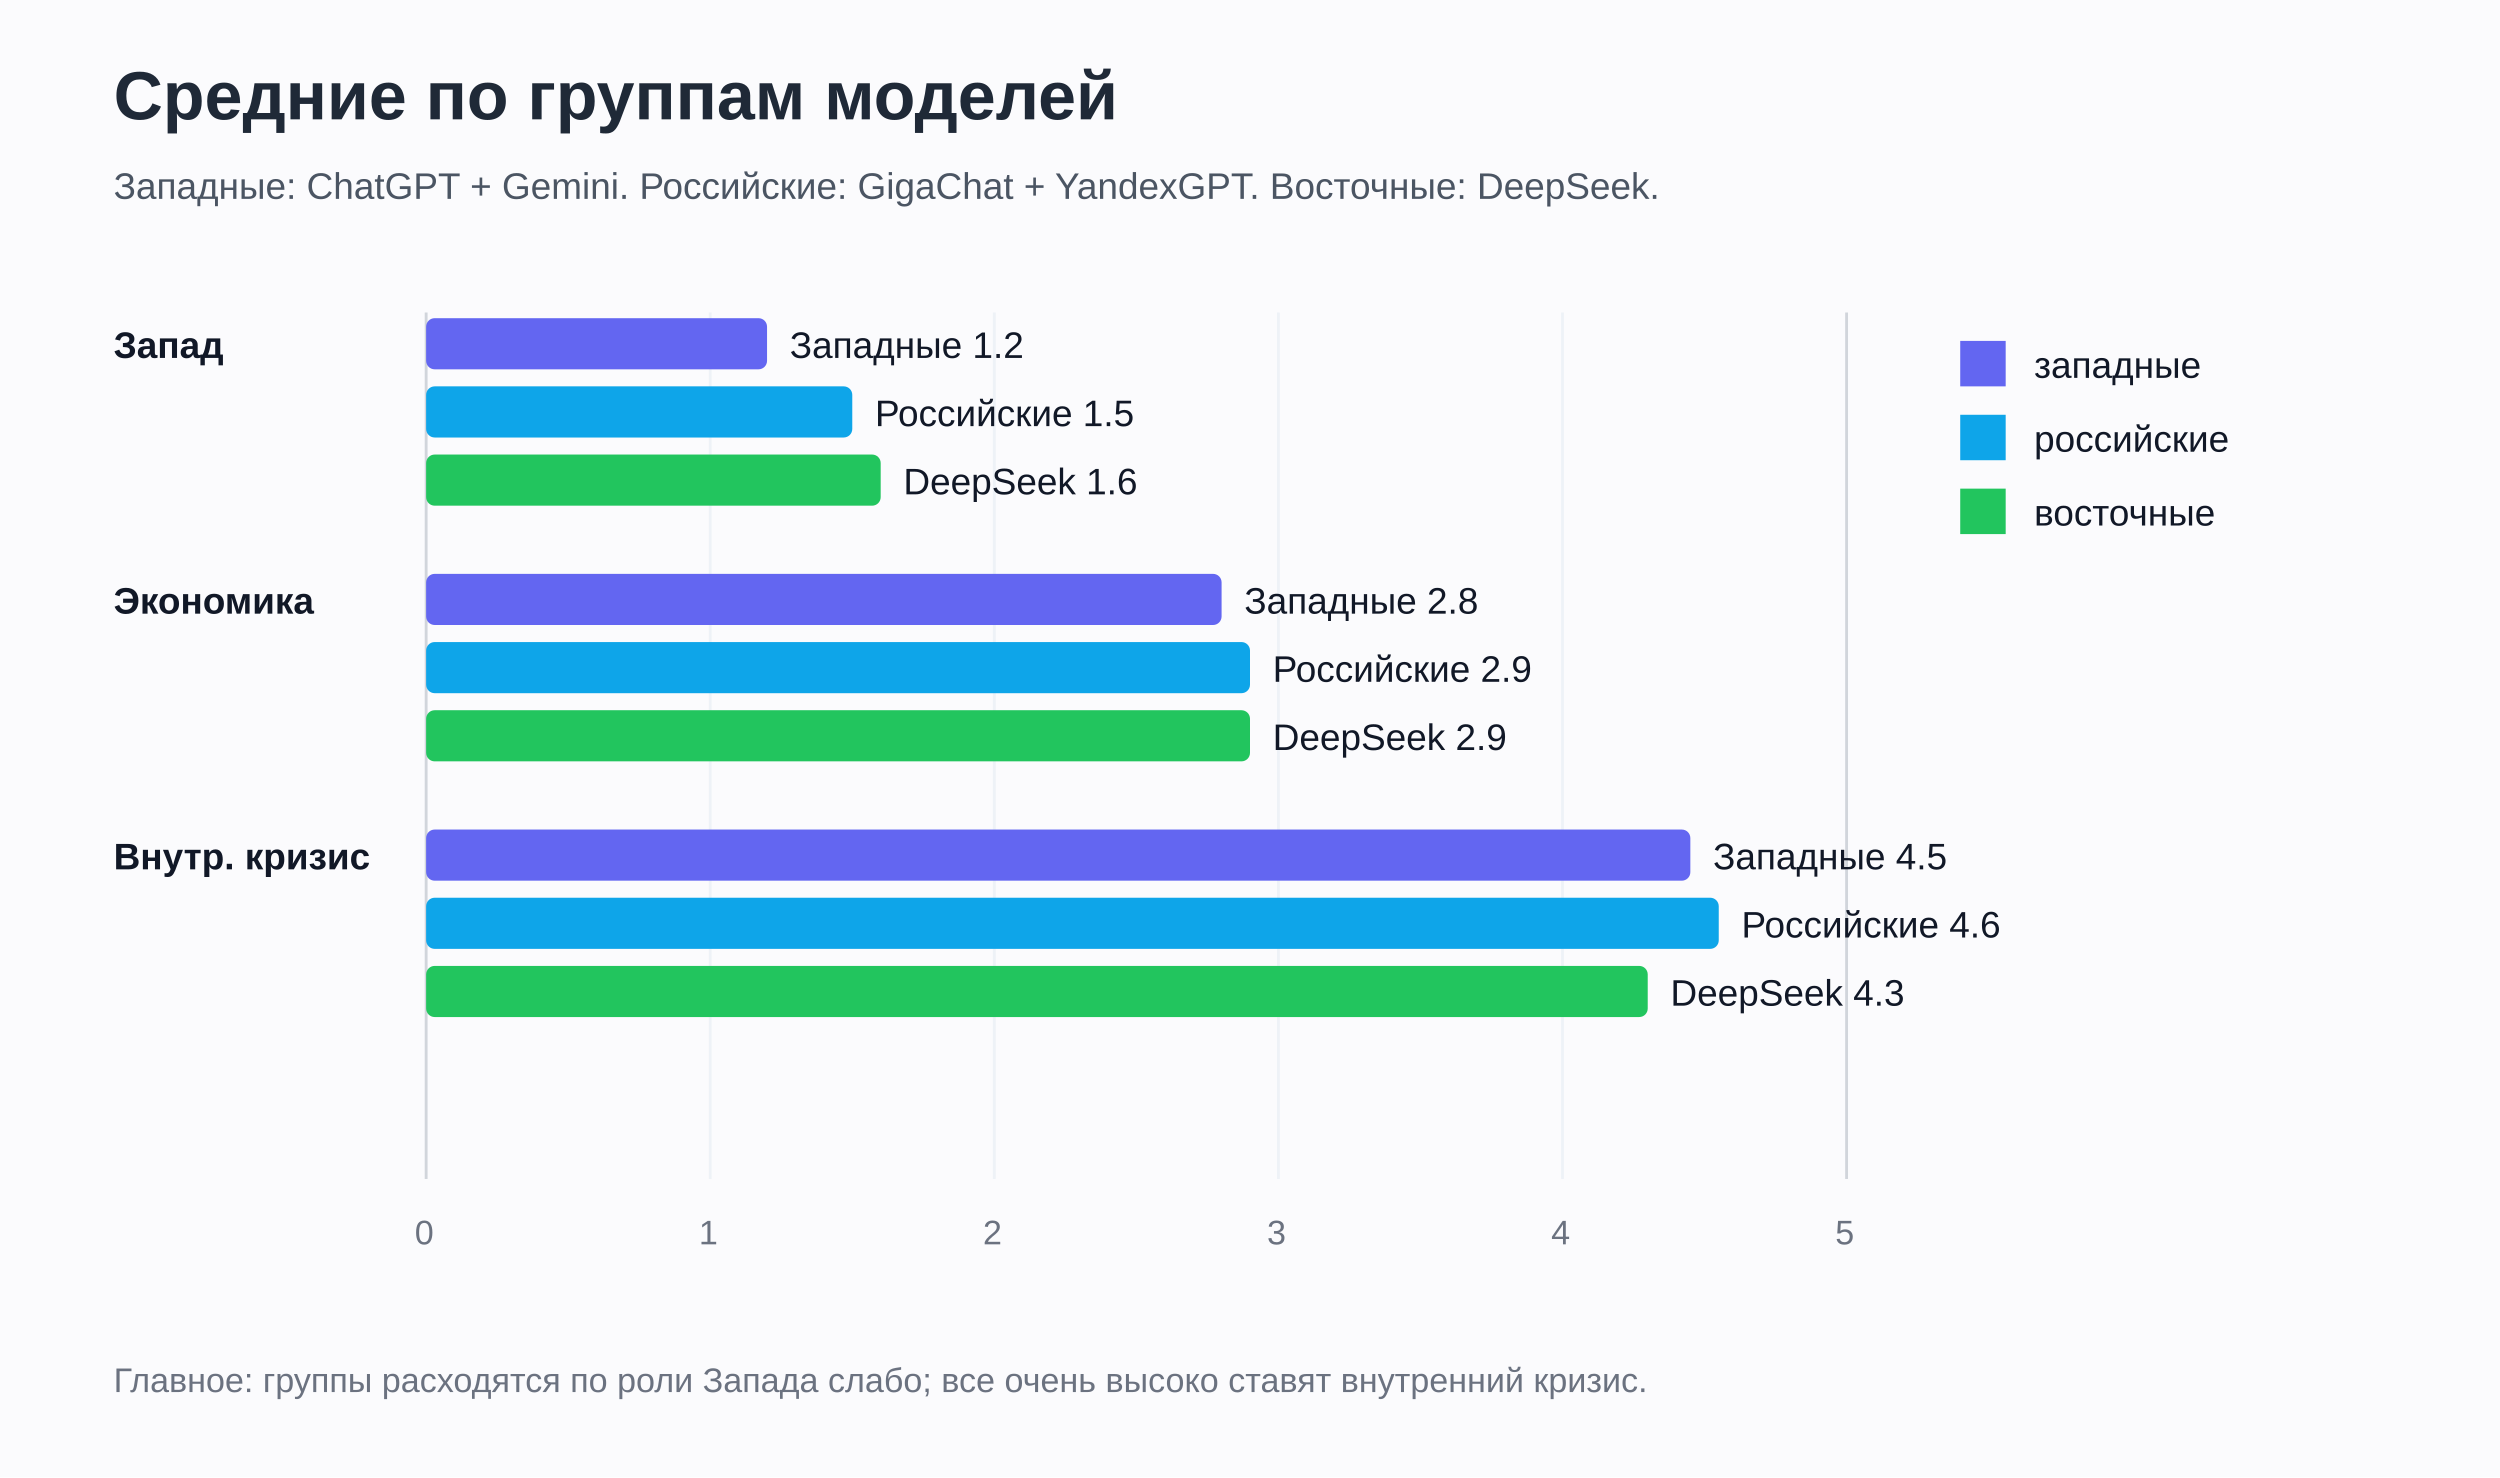
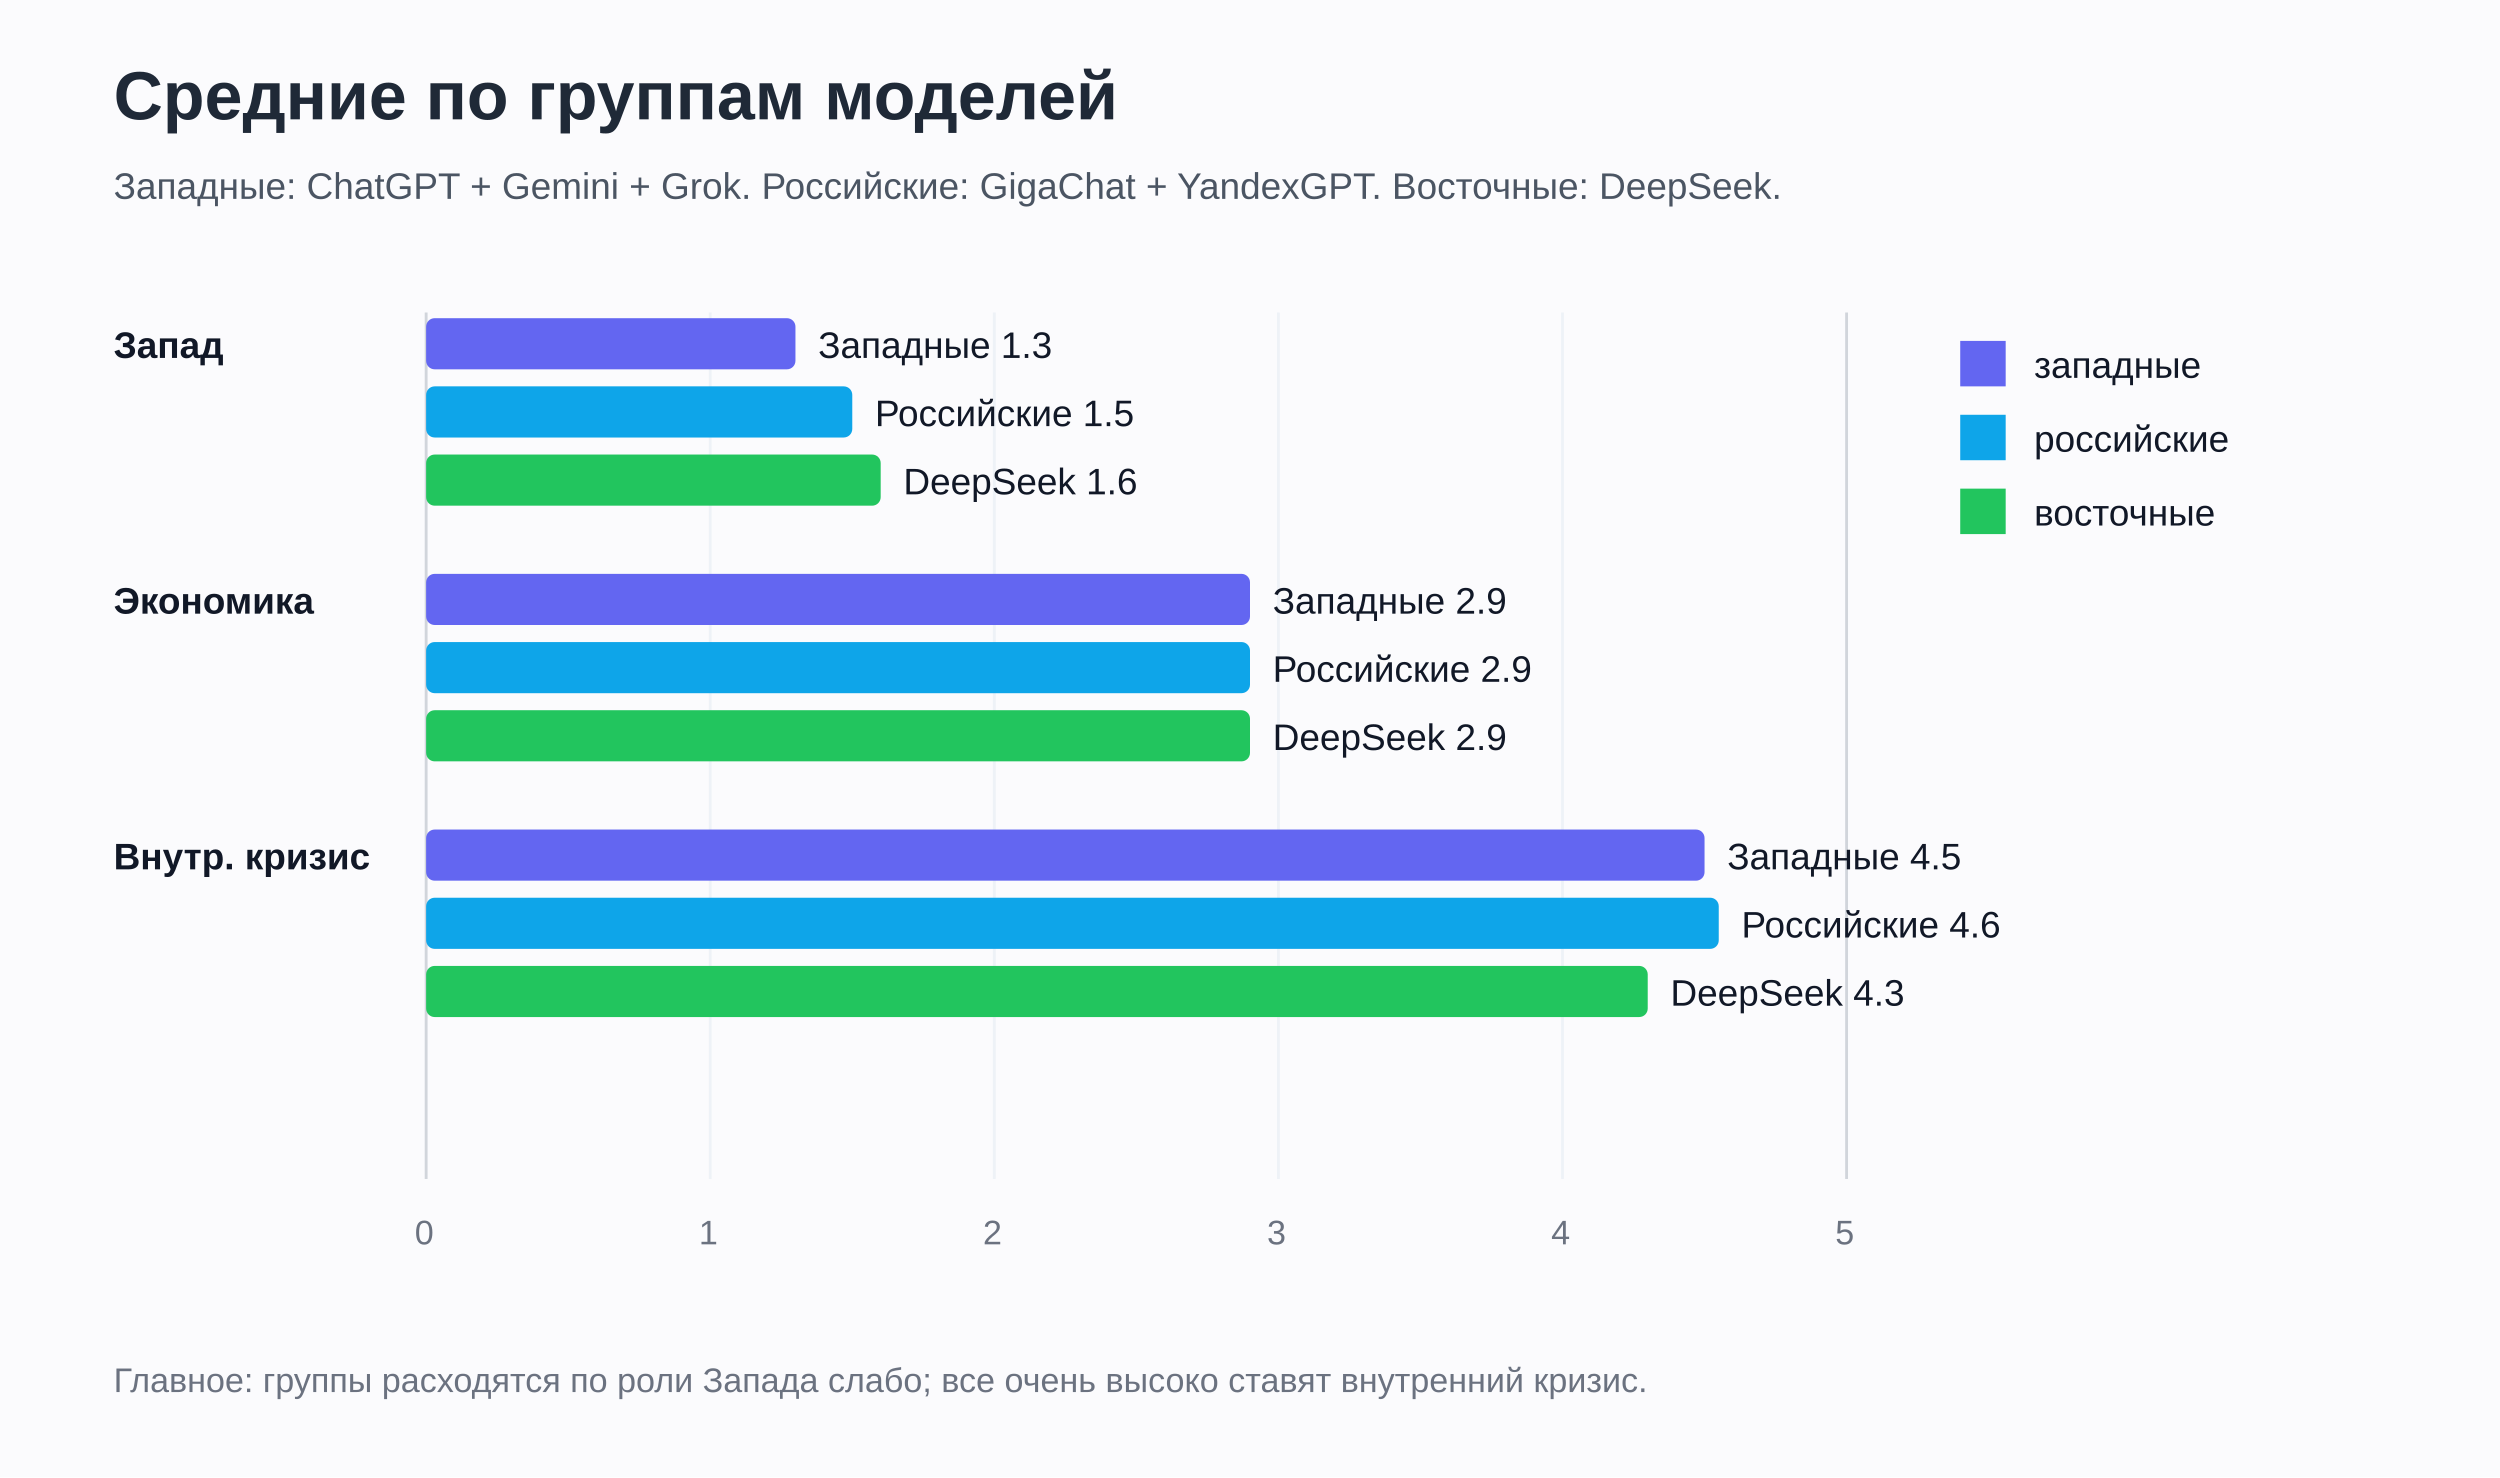
<svg xmlns="http://www.w3.org/2000/svg" width="880" height="520" viewBox="0 0 880 520" role="img" aria-label="Group summary chart">
  <rect width="880" height="520" fill="#fbfbfd" />
  <text x="40" y="42" font-family="Arial, sans-serif" font-size="24" font-weight="700" fill="#1f2937">Средние по группам моделей</text>
-   <text x="40" y="70" font-family="Arial, sans-serif" font-size="13" fill="#4b5563">Западные: ChatGPT + Gemini. Российские: GigaChat + YandexGPT. Восточные: DeepSeek.</text>
+   <text x="40" y="70" font-family="Arial, sans-serif" font-size="13" fill="#4b5563">Западные: ChatGPT + Gemini + Grok. Российские: GigaChat + YandexGPT. Восточные: DeepSeek.</text>
  <g font-family="Arial, sans-serif" font-size="12" fill="#6b7280">
    <line x1="150" y1="110" x2="150" y2="415" stroke="#d1d5db" />
    <line x1="250" y1="110" x2="250" y2="415" stroke="#eef2f7" />
    <line x1="350" y1="110" x2="350" y2="415" stroke="#eef2f7" />
    <line x1="450" y1="110" x2="450" y2="415" stroke="#eef2f7" />
    <line x1="550" y1="110" x2="550" y2="415" stroke="#eef2f7" />
    <line x1="650" y1="110" x2="650" y2="415" stroke="#d1d5db" />
    <text x="146" y="438">0</text>
    <text x="246" y="438">1</text>
    <text x="346" y="438">2</text>
    <text x="446" y="438">3</text>
    <text x="546" y="438">4</text>
    <text x="646" y="438">5</text>
  </g>
  <g font-family="Arial, sans-serif" font-size="13" fill="#111827">
    <text x="40" y="126" font-weight="700">Запад</text>
-     <rect x="150" y="112" width="120" height="18" rx="3" fill="#6366f1" />
-     <text x="278" y="126">Западные 1.2</text>
+     <rect x="150" y="112" width="130" height="18" rx="3" fill="#6366f1" />
+     <text x="288" y="126">Западные 1.3</text>
    <rect x="150" y="136" width="150" height="18" rx="3" fill="#0ea5e9" />
    <text x="308" y="150">Российские 1.5</text>
    <rect x="150" y="160" width="160" height="18" rx="3" fill="#22c55e" />
    <text x="318" y="174">DeepSeek 1.6</text>
    <text x="40" y="216" font-weight="700">Экономика</text>
-     <rect x="150" y="202" width="280" height="18" rx="3" fill="#6366f1" />
-     <text x="438" y="216">Западные 2.8</text>
+     <rect x="150" y="202" width="290" height="18" rx="3" fill="#6366f1" />
+     <text x="448" y="216">Западные 2.9</text>
    <rect x="150" y="226" width="290" height="18" rx="3" fill="#0ea5e9" />
    <text x="448" y="240">Российские 2.9</text>
    <rect x="150" y="250" width="290" height="18" rx="3" fill="#22c55e" />
    <text x="448" y="264">DeepSeek 2.9</text>
    <text x="40" y="306" font-weight="700">Внутр. кризис</text>
-     <rect x="150" y="292" width="445" height="18" rx="3" fill="#6366f1" />
-     <text x="603" y="306">Западные 4.5</text>
+     <rect x="150" y="292" width="450" height="18" rx="3" fill="#6366f1" />
+     <text x="608" y="306">Западные 4.5</text>
    <rect x="150" y="316" width="455" height="18" rx="3" fill="#0ea5e9" />
    <text x="613" y="330">Российские 4.6</text>
    <rect x="150" y="340" width="430" height="18" rx="3" fill="#22c55e" />
    <text x="588" y="354">DeepSeek 4.3</text>
  </g>
  <g font-family="Arial, sans-serif" font-size="13" fill="#111827">
    <rect x="690" y="120" width="16" height="16" fill="#6366f1" />
    <text x="716" y="133">западные</text>
    <rect x="690" y="146" width="16" height="16" fill="#0ea5e9" />
    <text x="716" y="159">российские</text>
    <rect x="690" y="172" width="16" height="16" fill="#22c55e" />
    <text x="716" y="185">восточные</text>
  </g>
  <text x="40" y="490" font-family="Arial, sans-serif" font-size="12" fill="#6b7280">Главное: группы расходятся по роли Запада слабо; все очень высоко ставят внутренний кризис.</text>
</svg>
